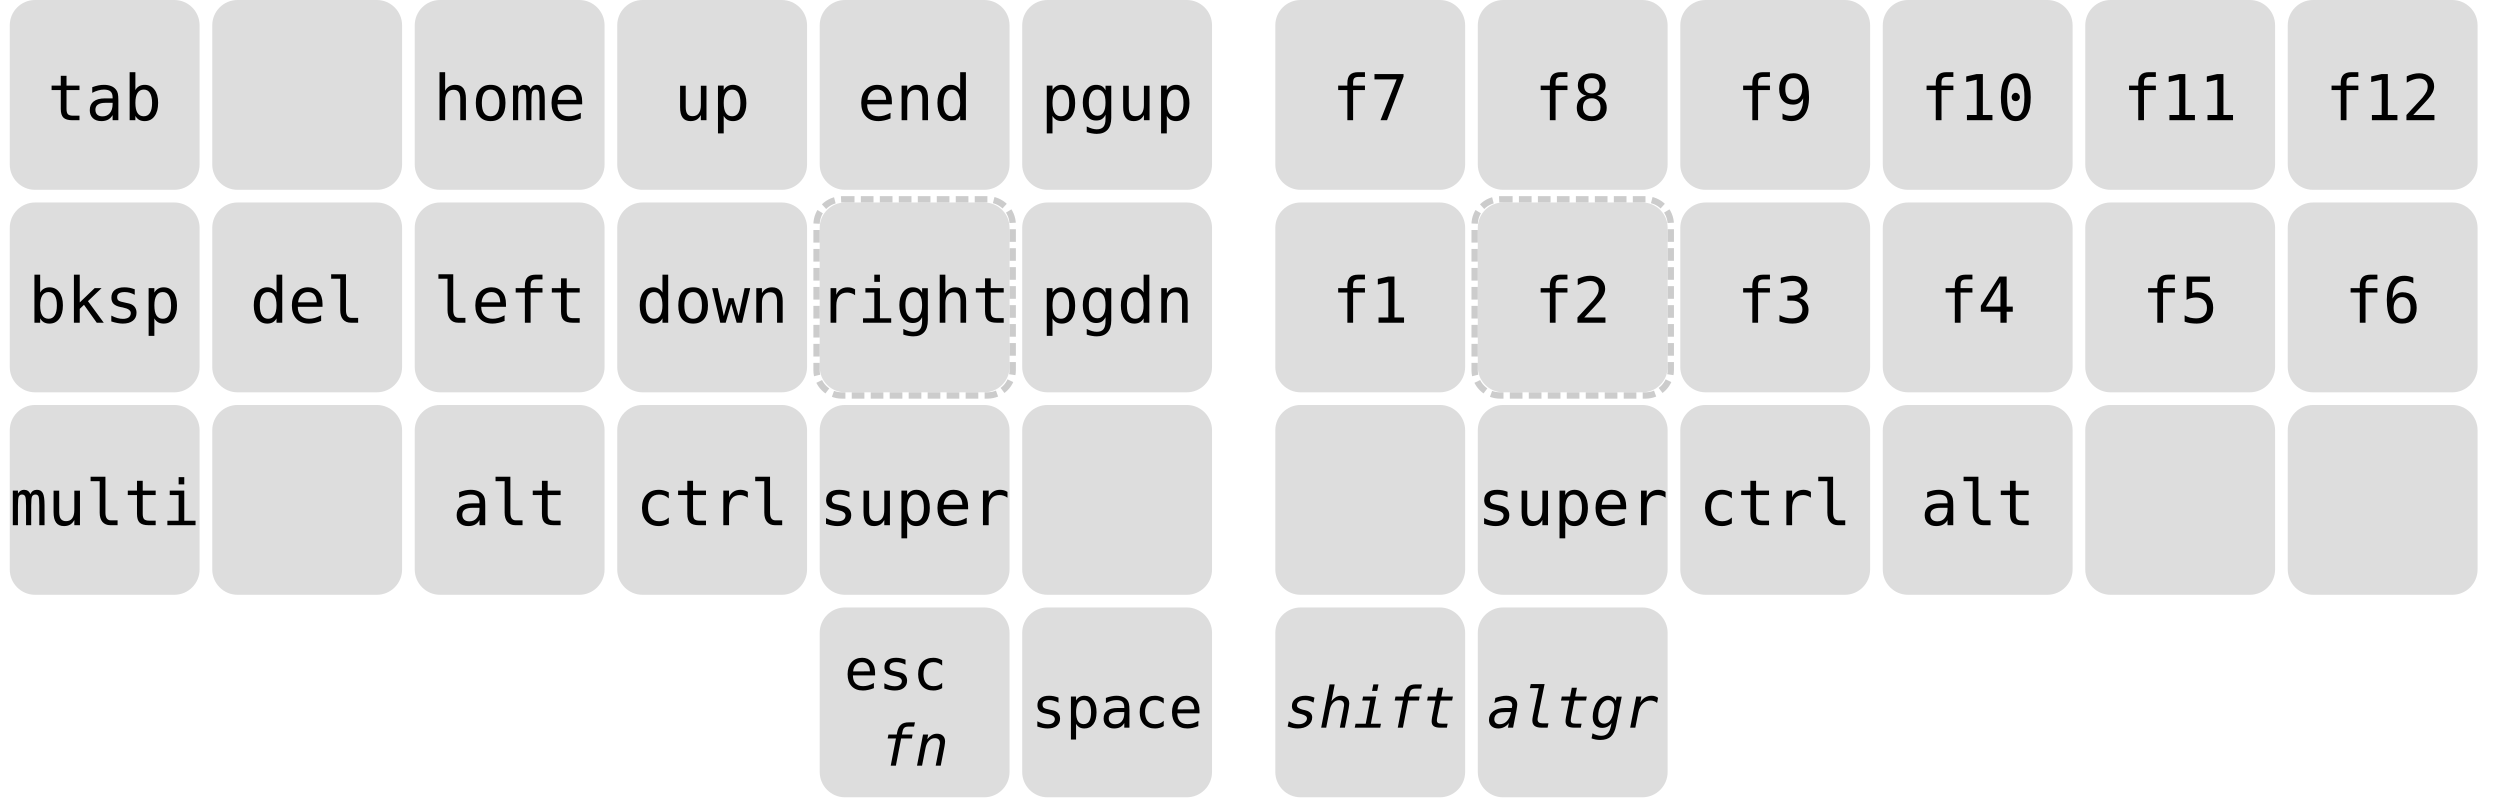
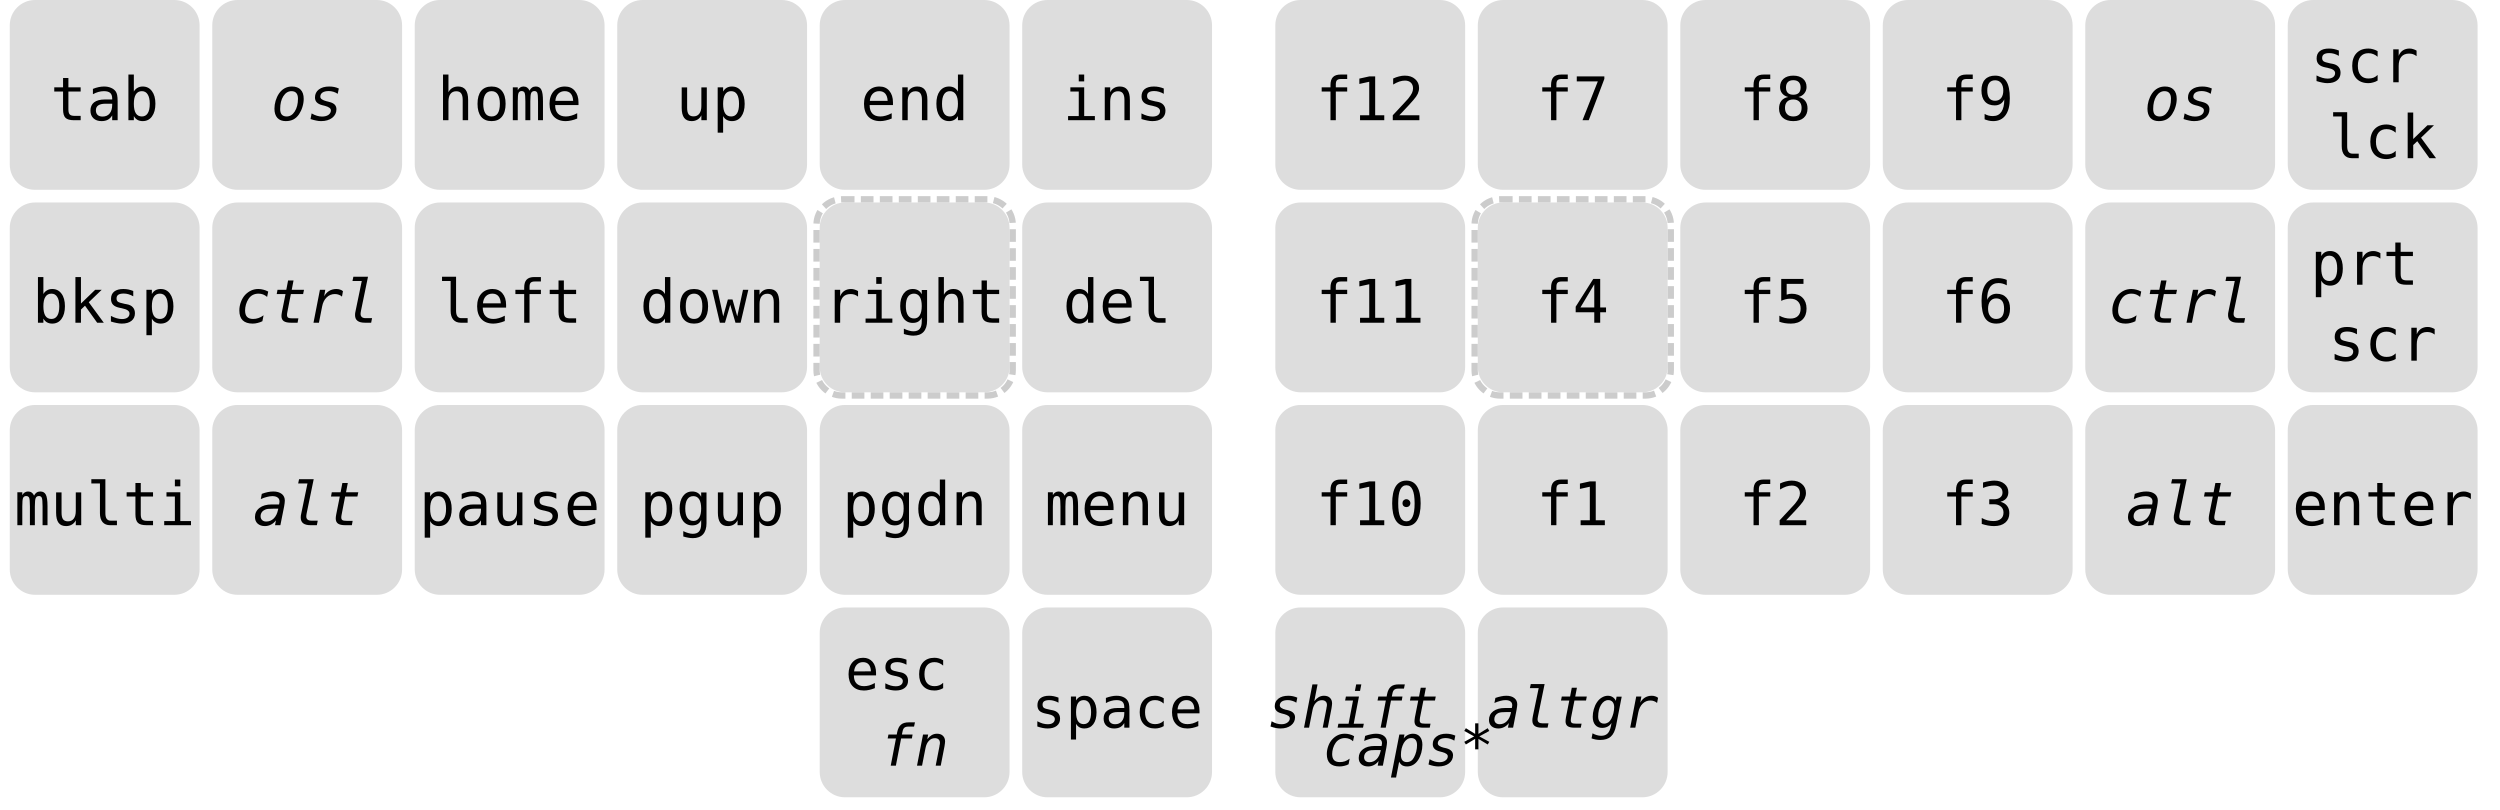
<svg xmlns="http://www.w3.org/2000/svg" width="784" height="254" version="1.1" viewBox="0 0 392 128">
  <defs>
    <style type="text/css">
- text { font-size: 10px; text-anchor: middle; font-family: monospace; }
+ text { font-size: 9.5px; text-anchor: middle; font-family: monospace; }
.mod { font-style: italic; }
.c0 { transform: translate(15px, 0); }
.c1 { transform: translate(47px, 0); }
.c2 { transform: translate(79px, 0); }
.c3 { transform: translate(111px, 0); }
.c4 { transform: translate(143px, 0); }
.c5 { transform: translate(175px, 0); }
.r0 { transform: translate(0, 19px); }
.r1 { transform: translate(0, 51px); }
.r2 { transform: translate(0, 83px); }
.r3 { transform: translate(0, 115px); }
.tiny { font-size: 9px; }
.tiny text { font-size: 9px; }

g.kb &gt; g &gt; g &gt; text:nth-child(1) {
  font-size: 10px;
  text-anchor: middle;
}
g.kb &gt; g &gt; g &gt; text:nth-child(2) {
  font-size: 10px;
  transform: translate(2px, -6px);
  text-anchor: start;
}
g.kb &gt; g &gt; g &gt; text:nth-child(3) {
  font-size: 10px;
  fill: #004488;
  transform: translate(0px, 6px);
}

</style>
    <rect id="key" width="30" height="30" ry="4" fill="#ddd" />
    <g id="3x1">
      <use href="#key" x="0" y="0" />
      <use href="#key" x="32" y="0" />
      <use href="#key" x="64" y="0" />
    </g>
    <g id="6x1">
      <use href="#3x1" x="0" y="0" />
      <use href="#3x1" x="96" y="0" />
    </g>
    <g id="left">
      <use href="#6x1" x="0" y="0" />
      <use href="#6x1" x="0" y="32" />
      <use href="#6x1" x="0" y="64" />
      <use href="#key" x="128" y="96" />
      <use href="#key" x="160" y="96" />
      <rect x="127.5" y="31.5" width="31" height="31" ry="4" fill="none" stroke="#ccc" stroke-dasharray="2,1" />
    </g>
    <g id="right">
      <use href="#6x1" x="0" y="0" />
      <use href="#6x1" x="0" y="32" />
      <use href="#6x1" x="0" y="64" />
      <use href="#key" x="0" y="96" />
      <use href="#key" x="32" y="96" />
      <rect x="31.5" y="31.5" width="31" height="31" ry="4" fill="none" stroke="#ccc" stroke-dasharray="2,1" />
    </g>
  </defs>
  <g class="kb" id="left-keyboard">
    <use href="#left" />
    <g class="r0">
      <text class="c0">tab</text>
-       <text class="c1" />
+       <text class="c1 mod">os</text>
      <text class="c2">home</text>
      <text class="c3">up</text>
      <text class="c4">end</text>
-       <text class="c5">pgup</text>
+       <text class="c5">ins</text>
    </g>
    <g class="r1">
      <text class="c0">bksp</text>
-       <text class="c1">del</text>
+       <text class="c1 mod">ctrl</text>
      <text class="c2">left</text>
      <text class="c3">down</text>
      <text class="c4">right</text>
-       <text class="c5">pgdn</text>
+       <text class="c5">del</text>
    </g>
    <g class="r2">
      <text class="c0">multi</text>
-       <text class="c1" />
-       <text class="c2">alt</text>
-       <text class="c3">ctrl</text>
-       <text class="c4">super</text>
-       <text class="c5" />
+       <text class="c1 mod">alt</text>
+       <text class="c2">pause</text>
+       <text class="c3">pgup</text>
+       <text class="c4">pgdn</text>
+       <text class="c5">menu</text>
    </g>
    <g class="r3">
      <text class="c4">
        <tspan x="0" dy="-6" class="tiny">esc</tspan>
        <tspan x="0" dy="12" class="tiny mod">fn</tspan>
      </text>
      <text class="c5 tiny">space</text>
    </g>
  </g>
  <g class="kb" id="right-keyboard" transform="translate(200, 0)">
    <use href="#right" />
    <g class="r0">
-       <text class="c0">f7</text>
-       <text class="c1">f8</text>
-       <text class="c2">f9</text>
-       <text class="c3">f10</text>
-       <text class="c4">f11</text>
-       <text class="c5">f12</text>
+       <text class="c0">f12</text>
+       <text class="c1">f7</text>
+       <text class="c2">f8</text>
+       <text class="c3">f9</text>
+       <text class="c4 mod">os</text>
+       <text class="c5">
+         <tspan x="0" y="-6">scr</tspan>
+         <tspan x="0" y="6">lck</tspan>
+       </text>
    </g>
    <g class="r1">
-       <text class="c0">f1</text>
-       <text class="c1">f2</text>
-       <text class="c2">f3</text>
-       <text class="c3">f4</text>
-       <text class="c4">f5</text>
-       <text class="c5">f6</text>
+       <text class="c0">f11</text>
+       <text class="c1">f4</text>
+       <text class="c2">f5</text>
+       <text class="c3">f6</text>
+       <text class="c4 mod">ctrl</text>
+       <text class="c5">
+         <tspan x="0" y="-6">prt</tspan>
+         <tspan x="0" y="6">scr</tspan>
+       </text>
    </g>
    <g class="r2">
-       <text class="c0" />
-       <text class="c1">super</text>
-       <text class="c2">ctrl</text>
-       <text class="c3">alt</text>
-       <text class="c4" />
-       <text class="c5" />
+       <text class="c0">f10</text>
+       <text class="c1">f1</text>
+       <text class="c2">f2</text>
+       <text class="c3">f3</text>
+       <text class="c4 mod">alt</text>
+       <text class="c5">enter</text>
    </g>
    <g class="r3">
-       <text class="c0 tiny mod">shift</text>
+       <text class="c0 tiny mod">
+         <tspan>shift</tspan>
+         <tspan x="6" y="6">caps*</tspan>
+       </text>
      <text class="c1 tiny mod">altgr</text>
    </g>
  </g>
</svg>
